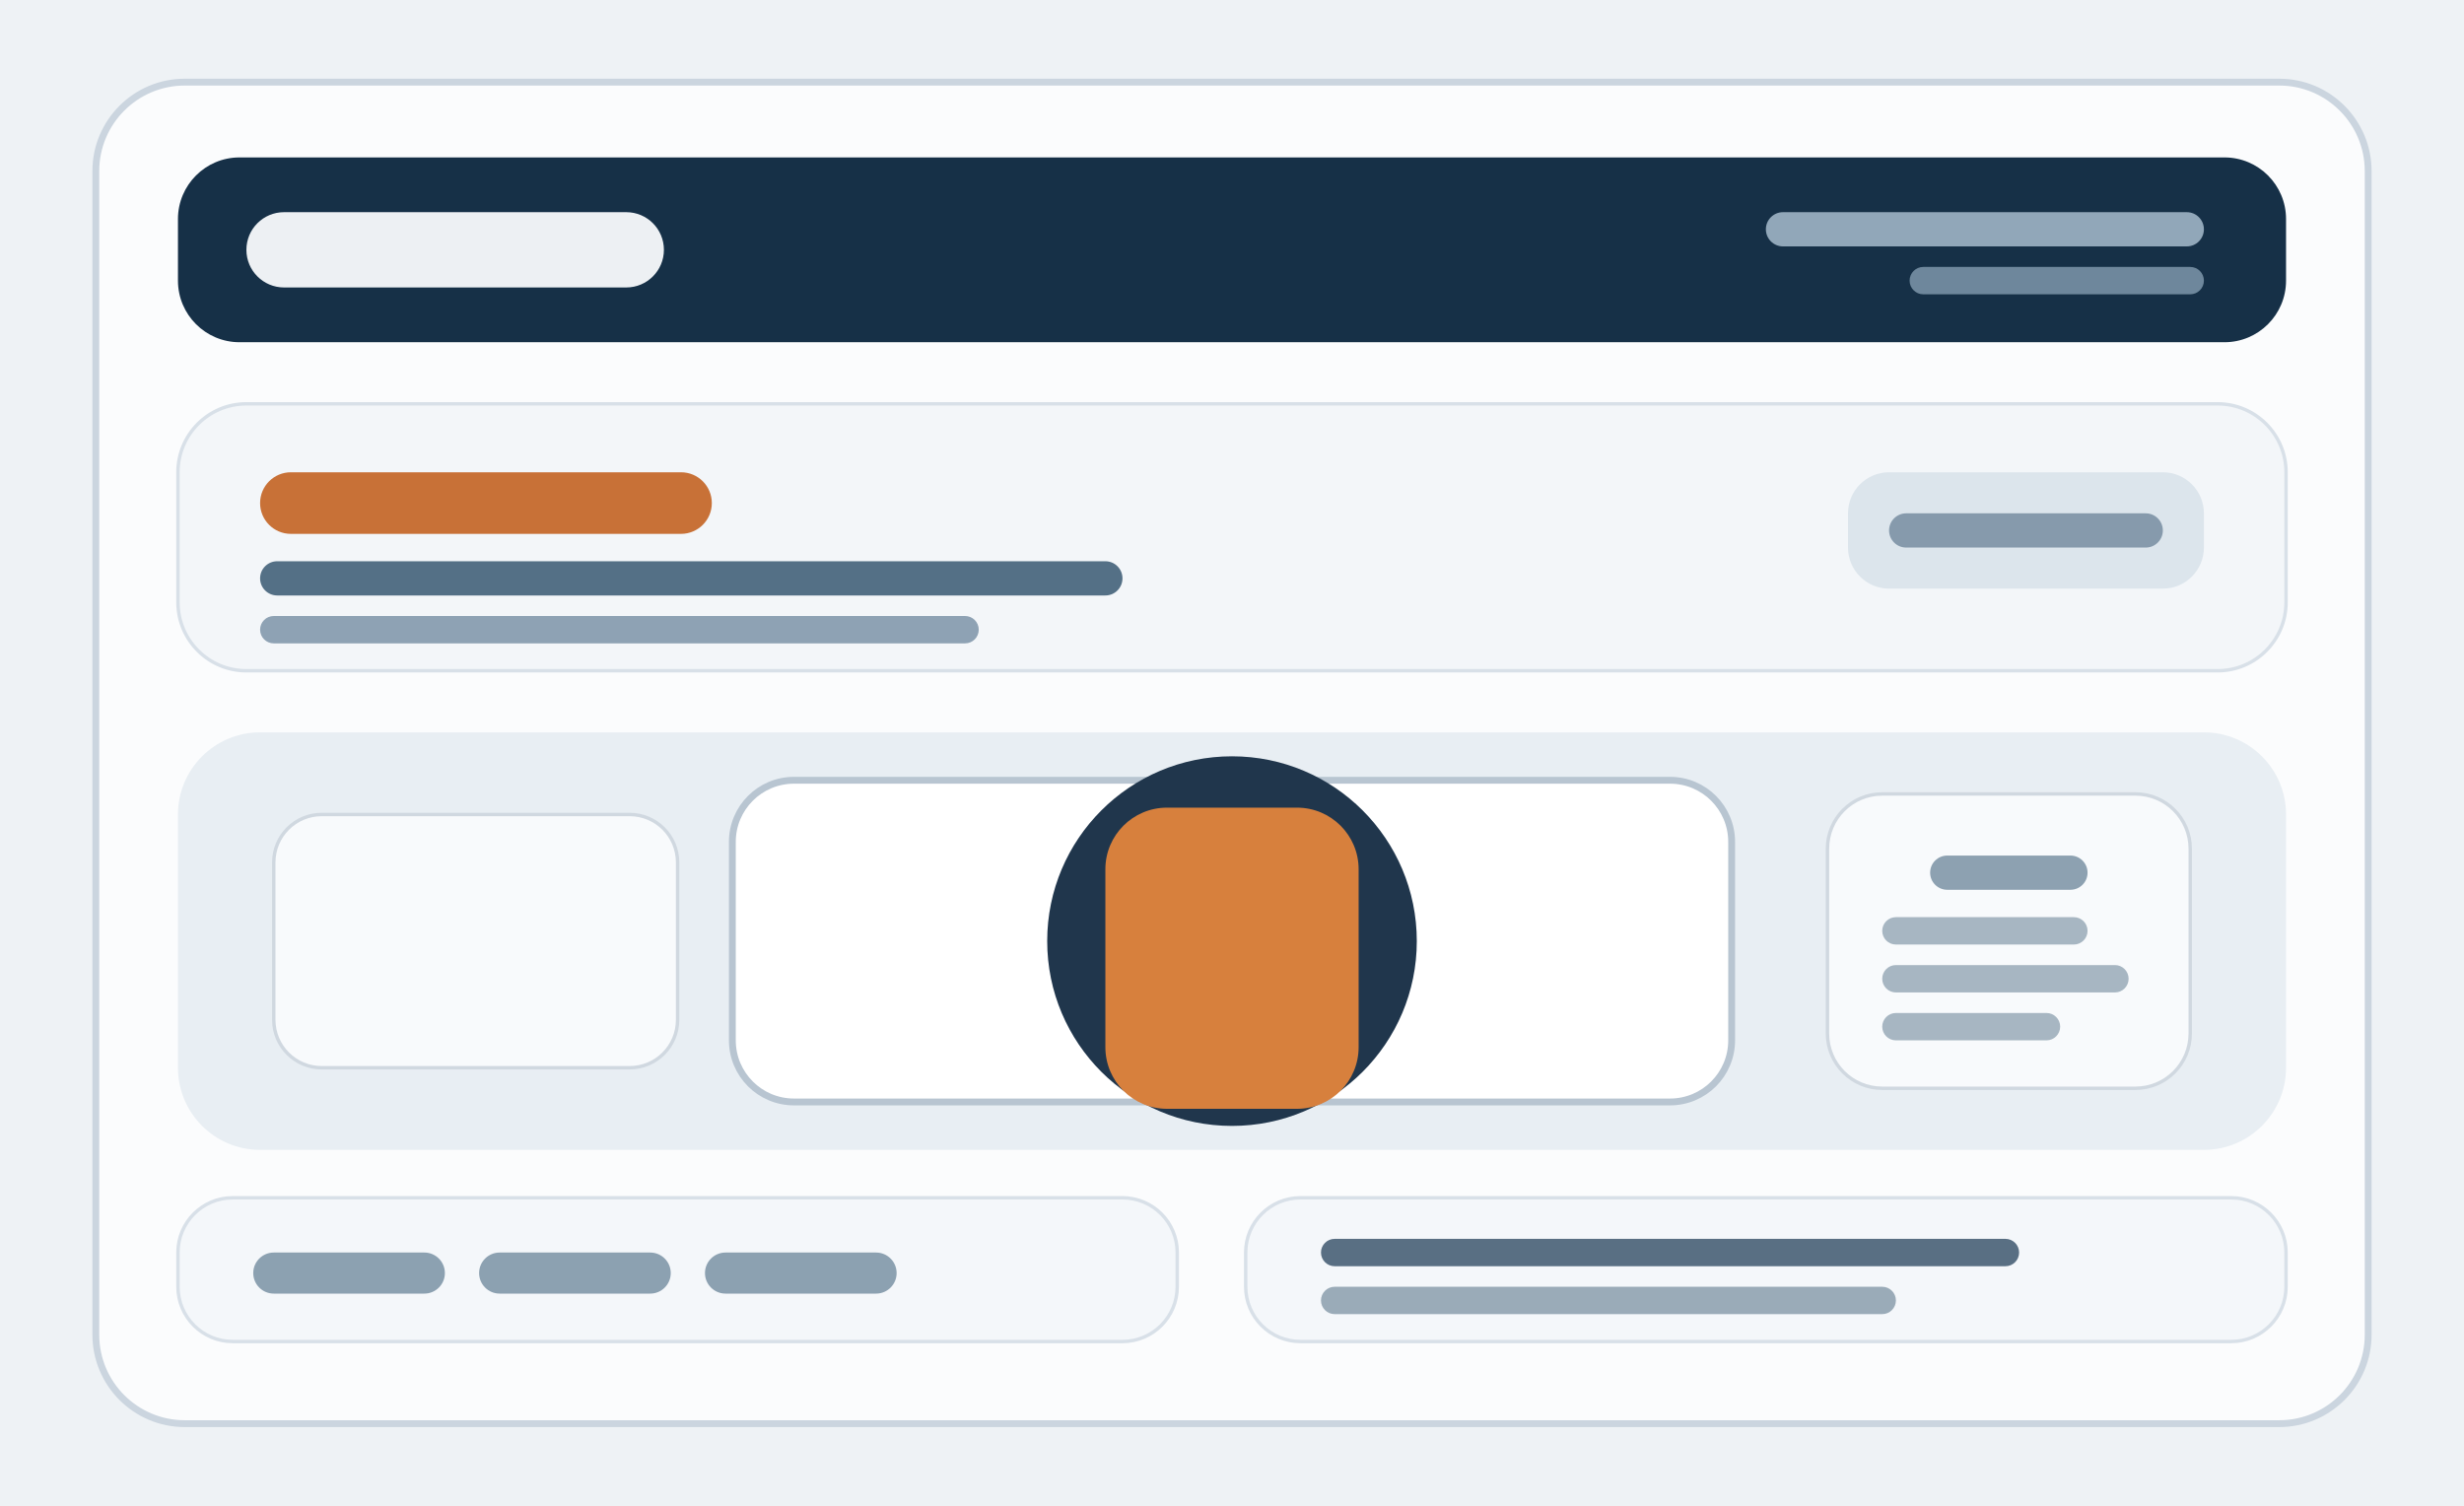
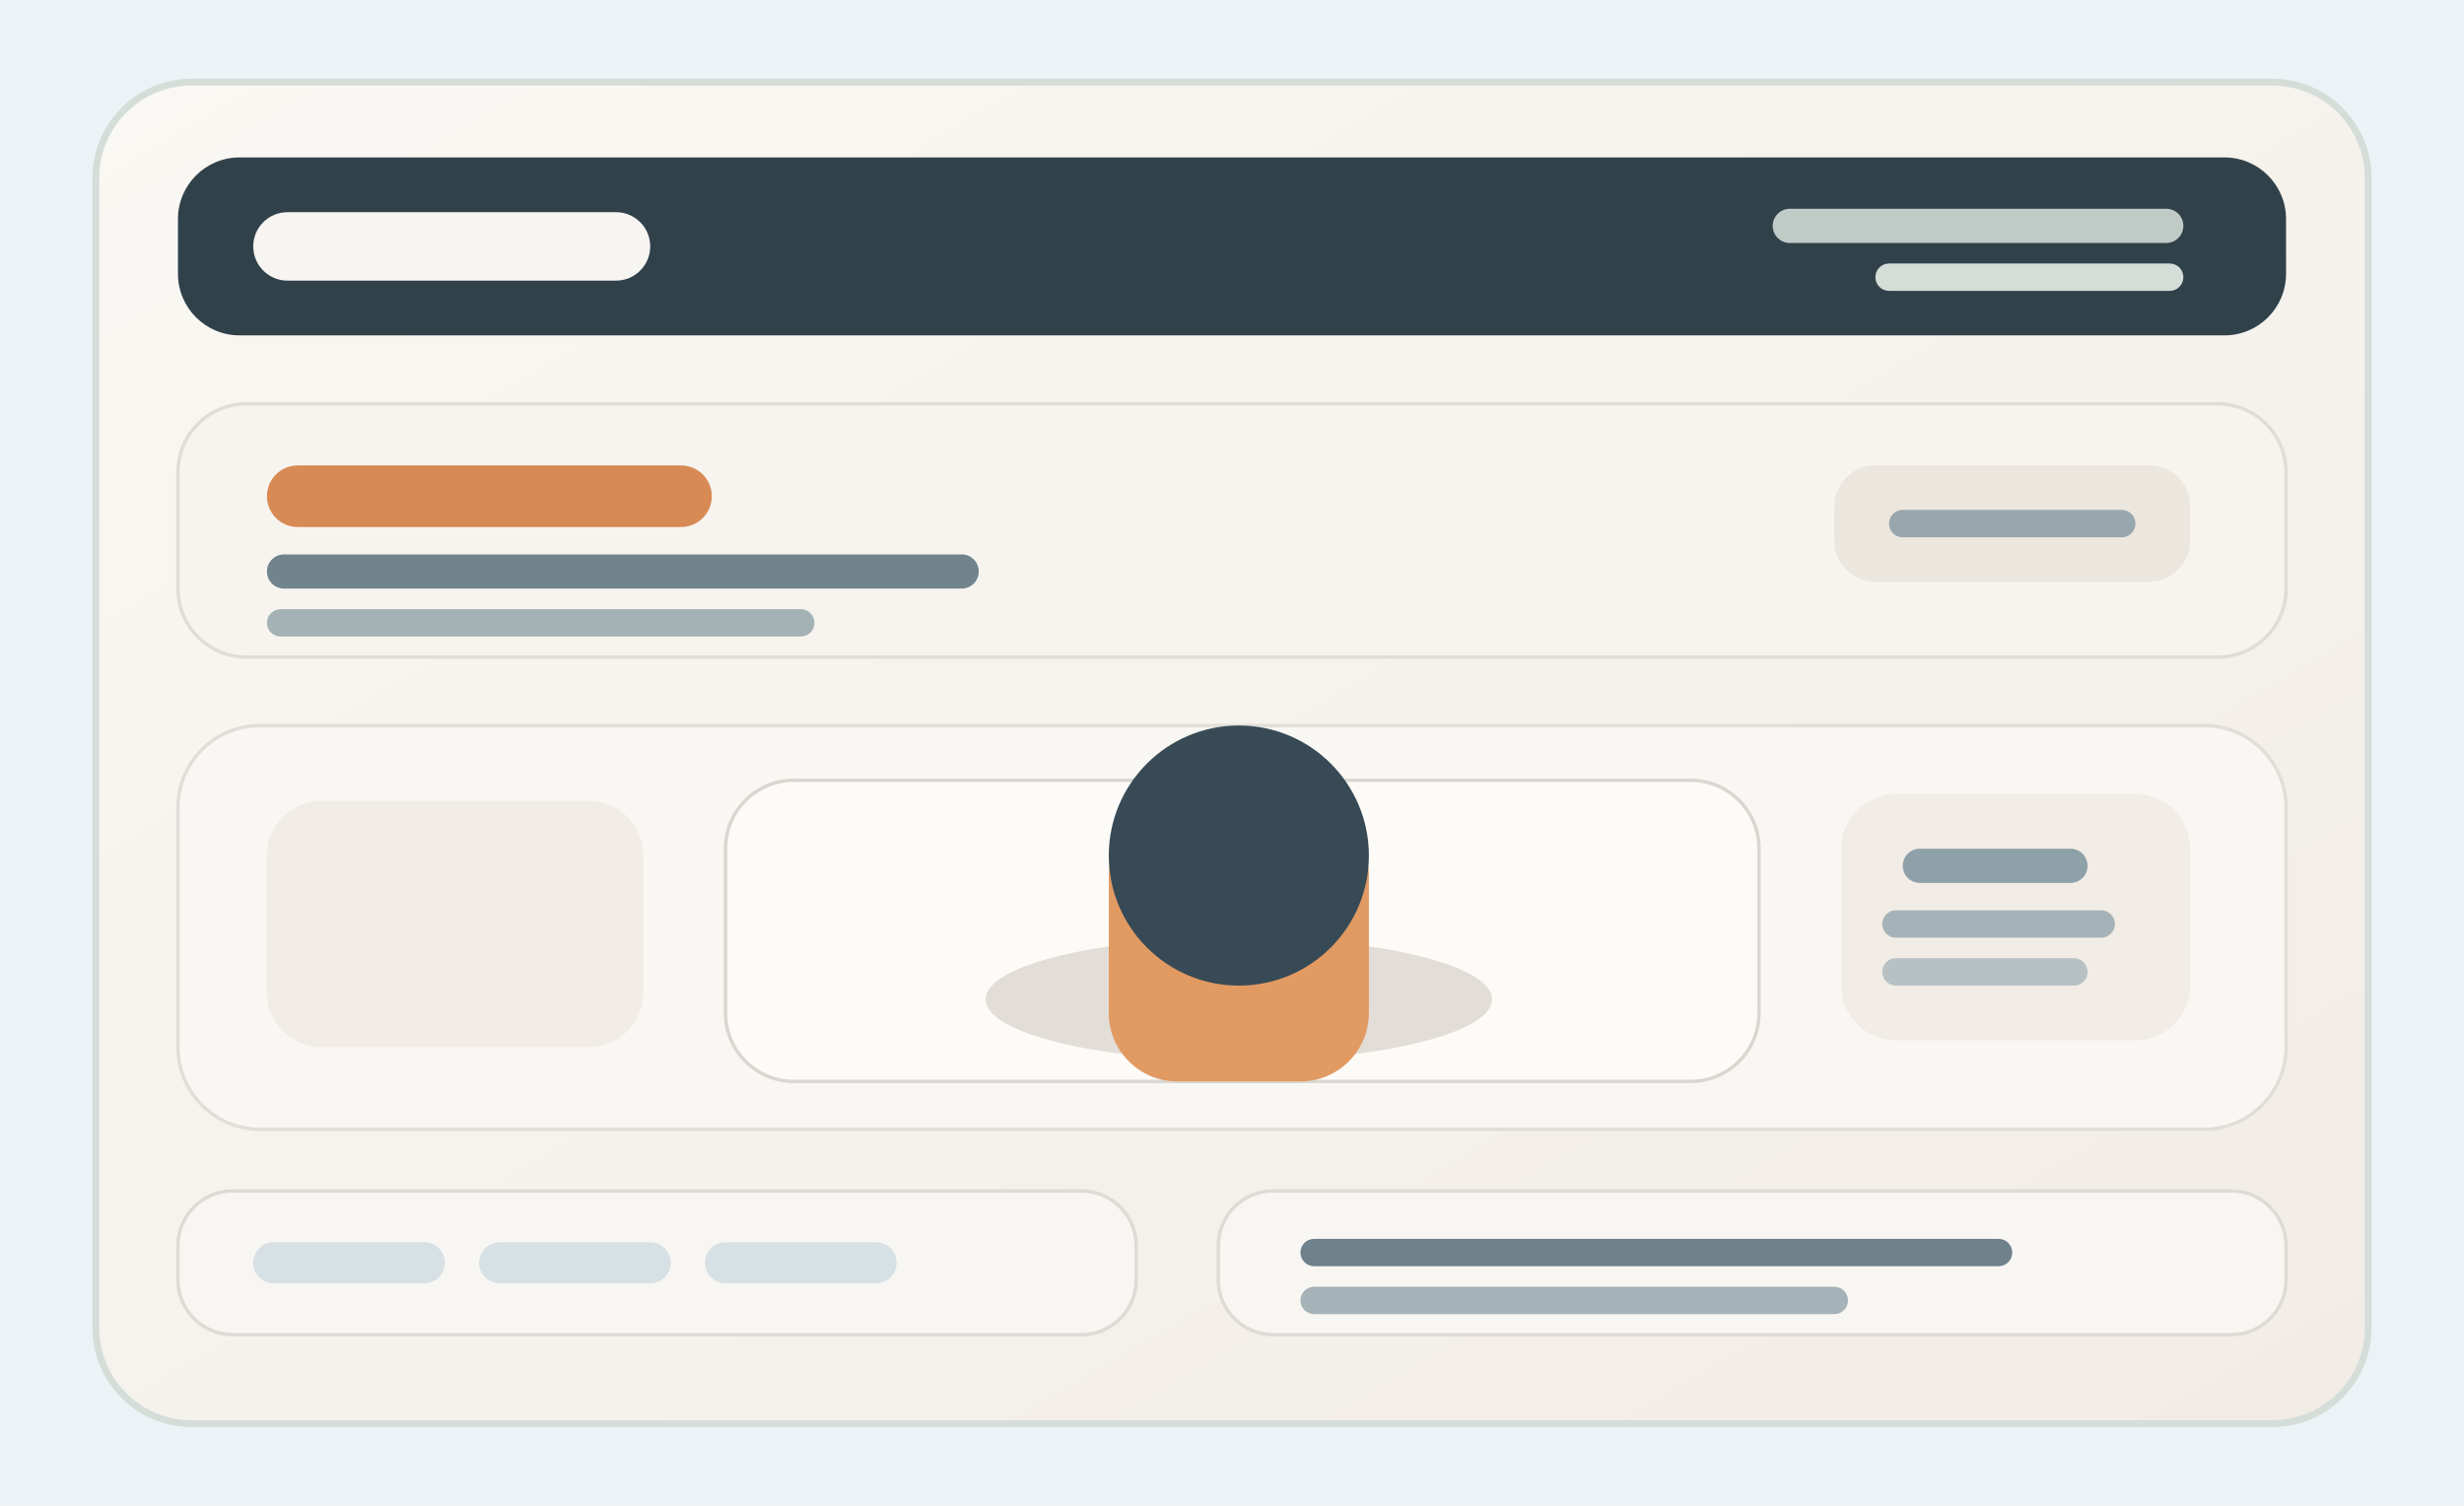
<svg xmlns="http://www.w3.org/2000/svg" width="720" height="440" viewBox="0 0 720 440" role="img" aria-labelledby="title desc">
-   <rect width="720" height="440" fill="#eef2f5" />
-   <rect x="28" y="24" width="664" height="392" rx="26" fill="#fbfcfd" stroke="#cbd5df" stroke-width="2" />
-   <rect x="52" y="46" width="616" height="54" rx="18" fill="#163047" />
-   <rect x="72" y="62" width="122" height="22" rx="11" fill="#f8fafc" opacity="0.95" />
-   <rect x="516" y="62" width="128" height="10" rx="5" fill="#9fb4c5" opacity="0.9" />
-   <rect x="558" y="78" width="86" height="8" rx="4" fill="#7e97aa" opacity="0.85" />
-   <rect x="52" y="118" width="616" height="78" rx="20" fill="#f3f6f9" stroke="#d8e0e8" />
-   <rect x="76" y="138" width="132" height="18" rx="9" fill="#c87137" />
-   <rect x="76" y="164" width="252" height="10" rx="5" fill="#547086" />
-   <rect x="76" y="180" width="210" height="8" rx="4" fill="#8ea2b4" />
-   <rect x="540" y="138" width="104" height="34" rx="12" fill="#dce5ec" />
-   <rect x="552" y="150" width="80" height="10" rx="5" fill="#869aac" />
-   <rect x="52" y="214" width="616" height="122" rx="24" fill="#e8eef3" />
-   <rect x="80" y="238" width="118" height="74" rx="14" fill="#f8fafc" stroke="#d0d8e0" />
-   <rect x="214" y="228" width="292" height="94" rx="18" fill="#ffffff" stroke="#b8c5d1" stroke-width="2" />
-   <rect x="534" y="232" width="106" height="86" rx="16" fill="#f8fafc" stroke="#d0d8e0" />
-   <circle cx="360" cy="275" r="54" fill="#20364c" />
-   <rect x="323" y="236" width="74" height="88" rx="18" fill="#d7803d" />
-   <rect x="564" y="250" width="46" height="10" rx="5" fill="#8da1b1" />
-   <rect x="550" y="268" width="60" height="8" rx="4" fill="#a7b6c2" />
-   <rect x="550" y="282" width="72" height="8" rx="4" fill="#a7b6c2" />
-   <rect x="550" y="296" width="52" height="8" rx="4" fill="#a7b6c2" />
-   <rect x="52" y="350" width="292" height="42" rx="16" fill="#f4f7fa" stroke="#d8e0e8" />
-   <rect x="364" y="350" width="304" height="42" rx="16" fill="#f4f7fa" stroke="#d8e0e8" />
-   <rect x="74" y="366" width="56" height="12" rx="6" fill="#8ca1b1" />
-   <rect x="140" y="366" width="56" height="12" rx="6" fill="#8ca1b1" />
-   <rect x="206" y="366" width="56" height="12" rx="6" fill="#8ca1b1" />
-   <rect x="386" y="362" width="204" height="8" rx="4" fill="#596f83" />
-   <rect x="386" y="376" width="168" height="8" rx="4" fill="#9aabb8" />
+   <defs>
+     <linearGradient id="bgB" x1="0" y1="0" x2="1" y2="1">
+       <stop offset="0%" stop-color="#faf8f4" />
+       <stop offset="100%" stop-color="#f1ece5" />
+     </linearGradient>
+   </defs>
+   <rect width="720" height="440" fill="#edf2f6" />
+   <rect x="28" y="24" width="664" height="392" rx="28" fill="url(#bgB)" stroke="#d5ddd9" stroke-width="2" />
+   <rect x="52" y="46" width="616" height="52" rx="18" fill="#30414a" />
+   <rect x="74" y="62" width="116" height="20" rx="10" fill="#f7f5f1" />
+   <rect x="518" y="61" width="120" height="10" rx="5" fill="#c0cbc7" />
+   <rect x="548" y="77" width="90" height="8" rx="4" fill="#d5ddd8" />
+   <rect x="52" y="118" width="616" height="74" rx="20" fill="#f7f4ef" stroke="#dfddd6" />
+   <rect x="78" y="136" width="130" height="18" rx="9" fill="#d88a55" />
+   <rect x="78" y="162" width="208" height="10" rx="5" fill="#71848d" />
+   <rect x="78" y="178" width="160" height="8" rx="4" fill="#a4b2b6" />
+   <rect x="536" y="136" width="104" height="34" rx="12" fill="#ebe6de" />
+   <rect x="552" y="149" width="72" height="8" rx="4" fill="#98a6ad" />
+   <rect x="52" y="212" width="616" height="118" rx="24" fill="#f9f7f3" stroke="#e1ded8" />
+   <rect x="78" y="234" width="110" height="72" rx="16" fill="#f1ece5" />
+   <rect x="212" y="228" width="302" height="88" rx="20" fill="#fcfbf8" stroke="#d9d7d0" />
+   <ellipse cx="362" cy="292" rx="74" ry="18" fill="#e2ddd6" />
+   <rect x="324" y="236" width="76" height="80" rx="20" fill="#e29a63" />
+   <circle cx="362" cy="250" r="38" fill="#374a55" />
+   <rect x="538" y="232" width="102" height="72" rx="16" fill="#f1ece5" />
+   <rect x="556" y="248" width="54" height="10" rx="5" fill="#8ea0a8" />
+   <rect x="550" y="266" width="68" height="8" rx="4" fill="#a5b3b8" />
+   <rect x="550" y="280" width="60" height="8" rx="4" fill="#b7c1c3" />
+   <rect x="52" y="348" width="280" height="42" rx="16" fill="#f8f6f2" stroke="#dedbd5" />
+   <rect x="74" y="363" width="56" height="12" rx="6" fill="#d7e0e5" />
+   <rect x="140" y="363" width="56" height="12" rx="6" fill="#d7e0e5" />
+   <rect x="206" y="363" width="56" height="12" rx="6" fill="#d7e0e5" />
+   <rect x="356" y="348" width="312" height="42" rx="16" fill="#f8f6f2" stroke="#dedbd5" />
+   <rect x="380" y="362" width="208" height="8" rx="4" fill="#6f818b" />
+   <rect x="380" y="376" width="160" height="8" rx="4" fill="#a5b2b7" />
</svg>
